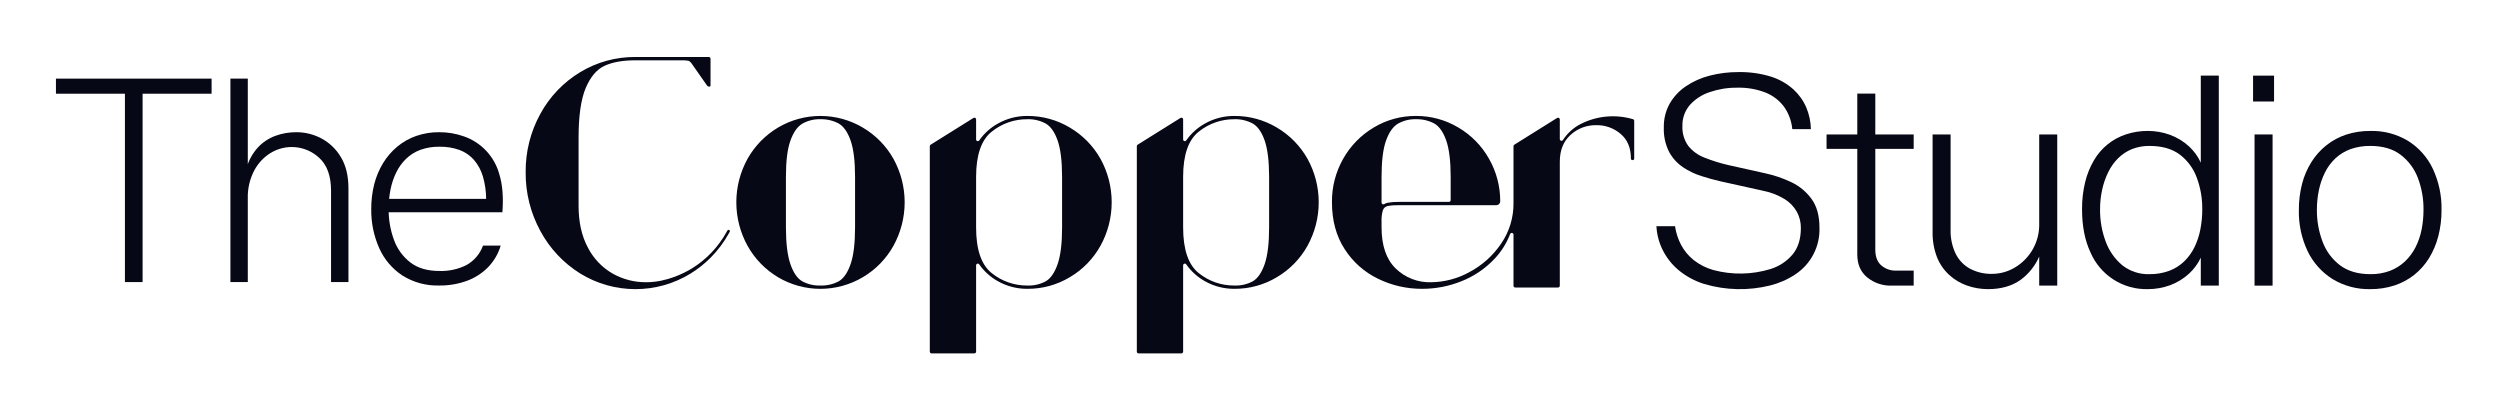
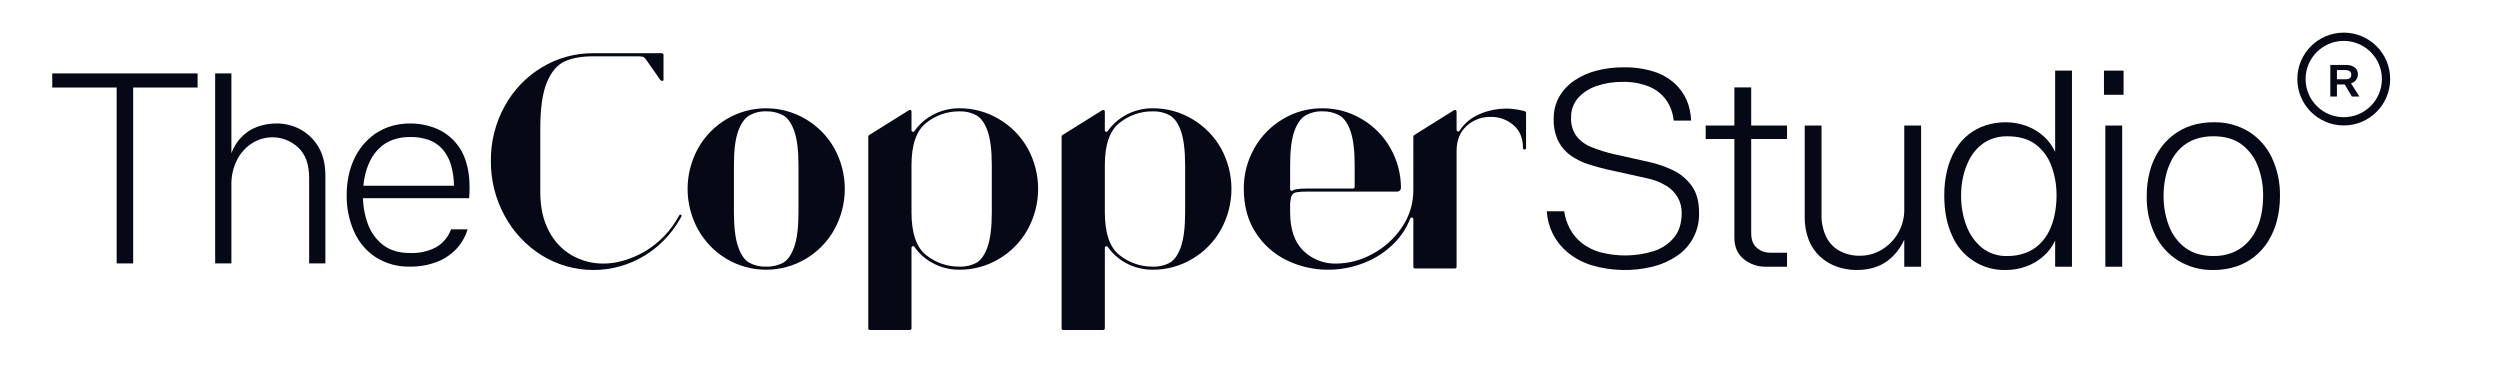
- <svg xmlns="http://www.w3.org/2000/svg" width="127" height="21" viewBox="0 0 127 21" fill="none">
+ <svg xmlns="http://www.w3.org/2000/svg" width="136" height="21" viewBox="0 0 136 21" fill="none">
  <path d="M92.023 10.102C91.756 9.735 91.4 9.442 90.989 9.25C90.567 9.051 90.124 8.9 89.668 8.802L87.792 8.384C87.378 8.289 86.971 8.161 86.577 8.003C86.256 7.881 85.974 7.674 85.76 7.406C85.552 7.111 85.449 6.756 85.467 6.396C85.456 6.009 85.59 5.631 85.842 5.336C86.116 5.032 86.465 4.805 86.855 4.679C87.301 4.526 87.771 4.45 88.243 4.455C88.743 4.44 89.24 4.526 89.706 4.709C90.077 4.86 90.399 5.11 90.636 5.433C90.869 5.768 91.011 6.156 91.049 6.561H91.994C91.986 6.184 91.907 5.811 91.761 5.463C91.61 5.111 91.385 4.795 91.101 4.537C90.773 4.244 90.387 4.025 89.968 3.894C89.429 3.728 88.867 3.65 88.303 3.662C87.814 3.66 87.328 3.72 86.855 3.842C86.424 3.951 86.015 4.133 85.647 4.38C85.308 4.607 85.026 4.908 84.822 5.261C84.616 5.631 84.513 6.049 84.522 6.471C84.505 6.904 84.598 7.333 84.792 7.72C84.961 8.031 85.203 8.297 85.497 8.496C85.784 8.688 86.098 8.839 86.428 8.943C86.758 9.048 87.073 9.136 87.373 9.205L89.534 9.684C89.929 9.758 90.308 9.903 90.652 10.11C90.914 10.27 91.13 10.493 91.281 10.76C91.417 11.012 91.487 11.295 91.484 11.581C91.484 12.139 91.344 12.588 91.064 12.926C90.77 13.274 90.382 13.53 89.946 13.666C89 13.956 87.991 13.974 87.035 13.717C86.672 13.615 86.333 13.443 86.037 13.21C85.775 13 85.558 12.738 85.4 12.441C85.244 12.144 85.139 11.824 85.092 11.492H84.146C84.168 11.905 84.273 12.309 84.454 12.679C84.648 13.075 84.921 13.426 85.257 13.711C85.645 14.035 86.094 14.278 86.577 14.427C87.666 14.749 88.821 14.775 89.923 14.502C90.38 14.388 90.815 14.196 91.207 13.935C91.597 13.677 91.913 13.325 92.127 12.91C92.341 12.495 92.445 12.033 92.429 11.566C92.429 10.959 92.294 10.471 92.023 10.102Z" fill="#070815" />
  <path d="M95.084 6.83V7.563H97.215V6.83H95.084ZM96.33 13.747C96.05 13.758 95.777 13.662 95.565 13.479C95.364 13.3 95.264 13.031 95.265 12.672V4.754H94.35V12.926C94.35 13.424 94.517 13.813 94.853 14.091C95.206 14.377 95.651 14.526 96.105 14.51H97.215V13.747L96.33 13.747ZM92.789 6.83V7.563H94.529V6.83H92.789Z" fill="#070815" />
  <path d="M103.592 6.83V11.372C103.601 11.818 103.491 12.258 103.273 12.648C103.056 13.038 102.739 13.363 102.355 13.59C102.003 13.801 101.601 13.912 101.192 13.912C100.808 13.921 100.429 13.833 100.089 13.657C99.772 13.487 99.516 13.224 99.354 12.903C99.167 12.514 99.076 12.087 99.091 11.656V6.83H98.176V11.775C98.166 12.216 98.242 12.655 98.4 13.067C98.537 13.412 98.751 13.72 99.024 13.971C99.287 14.209 99.596 14.393 99.931 14.509C100.274 14.629 100.634 14.689 100.997 14.688C101.657 14.688 102.21 14.529 102.655 14.211C103.065 13.906 103.389 13.5 103.592 13.032V14.509H104.508V6.83H103.592Z" fill="#070815" />
  <path d="M111.8 3.842V8.264C111.66 7.953 111.458 7.674 111.208 7.443C110.923 7.18 110.589 6.977 110.224 6.845C109.868 6.717 109.493 6.651 109.114 6.651C108.74 6.649 108.367 6.706 108.011 6.822C107.323 7.045 106.741 7.513 106.376 8.137C106.172 8.484 106.02 8.859 105.926 9.25C105.816 9.705 105.763 10.172 105.768 10.639C105.768 11.486 105.911 12.213 106.196 12.821C106.439 13.388 106.848 13.87 107.368 14.203C107.888 14.536 108.497 14.705 109.114 14.688C109.493 14.689 109.868 14.623 110.224 14.495C110.589 14.363 110.923 14.16 111.208 13.897C111.456 13.668 111.658 13.393 111.8 13.086V14.51H112.715V3.842H111.8ZM111.778 11.656C111.718 11.969 111.617 12.273 111.478 12.56C111.347 12.827 111.172 13.069 110.96 13.276C110.742 13.486 110.485 13.648 110.202 13.755C109.878 13.875 109.535 13.933 109.19 13.927C108.69 13.944 108.2 13.782 107.808 13.471C107.427 13.151 107.138 12.736 106.968 12.268C106.774 11.747 106.678 11.195 106.683 10.639C106.682 10.303 106.717 9.968 106.789 9.639C106.855 9.331 106.958 9.033 107.096 8.75C107.223 8.487 107.393 8.247 107.599 8.04C107.799 7.842 108.036 7.684 108.296 7.577C108.58 7.465 108.884 7.409 109.19 7.413C109.829 7.413 110.344 7.56 110.735 7.853C111.129 8.153 111.429 8.561 111.597 9.027C111.788 9.543 111.882 10.089 111.875 10.639C111.876 10.98 111.843 11.321 111.778 11.656Z" fill="#070815" />
  <path d="M114.531 6.83V14.51H115.447V6.83H114.531ZM114.456 3.842V5.156H115.522V3.842L114.456 3.842Z" fill="#070815" />
  <path d="M123.587 8.571C123.312 7.991 122.877 7.501 122.333 7.159C121.755 6.81 121.089 6.634 120.414 6.652C119.998 6.648 119.585 6.71 119.19 6.837C118.826 6.956 118.486 7.138 118.185 7.376C117.887 7.612 117.631 7.897 117.428 8.219C117.211 8.563 117.048 8.938 116.947 9.332C116.834 9.769 116.779 10.218 116.782 10.669C116.766 11.395 116.92 12.114 117.232 12.769C117.513 13.35 117.953 13.839 118.501 14.181C119.077 14.528 119.741 14.704 120.414 14.688C120.828 14.692 121.241 14.629 121.636 14.502C122 14.383 122.341 14.201 122.642 13.964C122.938 13.727 123.192 13.442 123.392 13.12C123.604 12.774 123.763 12.399 123.864 12.006C123.977 11.57 124.033 11.12 124.03 10.669C124.045 9.945 123.893 9.227 123.587 8.571ZM123.017 11.664C122.955 11.975 122.852 12.277 122.709 12.56C122.573 12.828 122.393 13.07 122.176 13.277C121.957 13.484 121.699 13.646 121.418 13.755C121.097 13.875 120.756 13.934 120.414 13.927C119.783 13.927 119.268 13.775 118.868 13.472C118.464 13.163 118.157 12.746 117.983 12.268C117.79 11.753 117.693 11.206 117.698 10.655C117.697 10.316 117.732 9.978 117.802 9.647C117.867 9.339 117.97 9.04 118.11 8.758C118.242 8.492 118.42 8.252 118.635 8.048C118.856 7.841 119.117 7.681 119.401 7.577C119.726 7.463 120.069 7.408 120.414 7.413C121.044 7.413 121.556 7.563 121.951 7.862C122.349 8.165 122.654 8.574 122.829 9.042C123.024 9.557 123.121 10.104 123.114 10.655C123.115 10.994 123.083 11.332 123.017 11.664Z" fill="#070815" />
  <path d="M36.952 11.711L36.924 11.76C36.499 12.542 35.874 13.198 35.112 13.659C34.775 13.861 33.875 14.337 32.836 14.337C32.232 14.344 31.638 14.191 31.114 13.893C30.578 13.583 30.143 13.124 29.862 12.572C29.548 11.986 29.392 11.281 29.392 10.456V6.994C29.392 5.89 29.512 5.051 29.752 4.477C29.993 3.903 30.315 3.524 30.719 3.339C31.122 3.155 31.643 3.063 32.282 3.064H34.6C34.727 3.058 34.853 3.066 34.978 3.088C35.044 3.119 35.1 3.169 35.138 3.231L35.91 4.335C35.923 4.354 35.941 4.371 35.961 4.382C35.981 4.394 36.004 4.4 36.028 4.401C36.037 4.402 36.046 4.401 36.054 4.399C36.063 4.396 36.071 4.391 36.078 4.385C36.084 4.378 36.089 4.37 36.092 4.362C36.095 4.353 36.096 4.344 36.095 4.335V2.983C36.095 2.96 36.086 2.938 36.069 2.921C36.053 2.905 36.031 2.895 36.008 2.895H32.282C31.293 2.887 30.322 3.153 29.475 3.665C28.624 4.178 27.926 4.909 27.451 5.781C26.95 6.69 26.693 7.712 26.704 8.75C26.694 9.793 26.951 10.821 27.451 11.736C27.926 12.62 28.624 13.364 29.475 13.894C30.316 14.412 31.284 14.687 32.272 14.688C33.259 14.69 34.228 14.418 35.071 13.903C35.445 13.673 35.792 13.399 36.102 13.088C36.47 12.715 36.785 12.293 37.038 11.835C37.051 11.812 37.062 11.792 37.069 11.777C37.074 11.77 37.077 11.761 37.078 11.752C37.079 11.743 37.079 11.734 37.077 11.726C37.074 11.717 37.07 11.709 37.065 11.702C37.059 11.695 37.053 11.689 37.045 11.684C37.037 11.68 37.029 11.677 37.02 11.676C37.011 11.675 37.002 11.675 36.993 11.678C36.984 11.68 36.976 11.684 36.969 11.69C36.962 11.696 36.956 11.703 36.952 11.71V11.711Z" fill="#070815" />
  <path d="M45.386 8.065C45.015 7.406 44.475 6.858 43.823 6.476C43.173 6.093 42.431 5.89 41.676 5.89C40.921 5.89 40.18 6.093 39.53 6.476C38.881 6.86 38.345 7.408 37.976 8.065C37.602 8.742 37.405 9.503 37.405 10.277C37.405 11.05 37.602 11.812 37.976 12.489C38.343 13.149 38.88 13.701 39.53 14.087C40.18 14.47 40.921 14.673 41.676 14.673C42.431 14.673 43.173 14.47 43.823 14.087C44.477 13.703 45.017 13.151 45.386 12.489C45.76 11.812 45.957 11.05 45.957 10.277C45.957 9.503 45.76 8.742 45.386 8.065ZM43.437 11.544C43.437 12.358 43.362 12.983 43.21 13.417C43.059 13.852 42.86 14.142 42.614 14.287C42.325 14.442 42 14.517 41.673 14.504C41.351 14.516 41.032 14.441 40.749 14.287C40.502 14.143 40.303 13.853 40.153 13.417C40.002 12.982 39.926 12.357 39.925 11.544V8.985C39.925 8.182 40.001 7.569 40.153 7.145C40.304 6.721 40.506 6.434 40.757 6.283C41.036 6.126 41.353 6.047 41.673 6.057C41.997 6.047 42.319 6.122 42.605 6.274C42.857 6.42 43.059 6.707 43.21 7.136C43.361 7.566 43.437 8.183 43.437 8.985V11.544Z" fill="#070815" />
  <path d="M55.903 8.065C55.532 7.406 54.993 6.858 54.34 6.476C53.69 6.088 52.947 5.886 52.19 5.89C51.666 5.886 51.151 6.019 50.695 6.276C50.317 6.485 49.991 6.779 49.744 7.134C49.733 7.149 49.718 7.16 49.701 7.166C49.684 7.172 49.665 7.173 49.647 7.167C49.63 7.162 49.614 7.151 49.603 7.136C49.592 7.122 49.586 7.104 49.586 7.085V6.063C49.586 6.048 49.582 6.033 49.574 6.019C49.566 6.006 49.554 5.995 49.541 5.988C49.527 5.98 49.512 5.977 49.496 5.977C49.481 5.978 49.466 5.982 49.453 5.991L47.275 7.352C47.262 7.36 47.252 7.37 47.245 7.383C47.238 7.396 47.234 7.41 47.234 7.425V17.865C47.234 17.876 47.236 17.887 47.241 17.898C47.245 17.908 47.252 17.918 47.26 17.926C47.268 17.934 47.277 17.94 47.288 17.945C47.298 17.949 47.31 17.951 47.321 17.951H49.499C49.522 17.951 49.544 17.942 49.56 17.926C49.577 17.909 49.586 17.887 49.586 17.865V13.477C49.586 13.459 49.592 13.441 49.603 13.426C49.614 13.412 49.63 13.401 49.647 13.395C49.665 13.39 49.684 13.39 49.701 13.396C49.718 13.402 49.733 13.414 49.744 13.429C49.991 13.784 50.317 14.077 50.695 14.287C51.151 14.544 51.666 14.676 52.19 14.672C52.947 14.677 53.69 14.475 54.34 14.086C54.995 13.703 55.534 13.151 55.903 12.488C56.278 11.811 56.474 11.05 56.474 10.276C56.474 9.502 56.278 8.741 55.903 8.064L55.903 8.065ZM53.954 11.544C53.954 12.358 53.878 12.983 53.727 13.418C53.575 13.852 53.376 14.142 53.13 14.287C52.842 14.443 52.517 14.518 52.189 14.505C51.533 14.51 50.895 14.289 50.384 13.878C49.851 13.459 49.585 12.681 49.586 11.544V8.985C49.586 7.87 49.852 7.103 50.384 6.685C50.895 6.274 51.533 6.052 52.189 6.057C52.514 6.046 52.836 6.122 53.122 6.276C53.374 6.42 53.576 6.707 53.727 7.136C53.877 7.566 53.953 8.182 53.954 8.985V11.544Z" fill="#070815" />
  <path d="M66.42 8.065C66.049 7.406 65.51 6.858 64.857 6.476C64.207 6.088 63.463 5.886 62.706 5.89C62.183 5.886 61.668 6.019 61.212 6.276C60.834 6.486 60.508 6.779 60.26 7.134C60.25 7.149 60.235 7.16 60.218 7.166C60.2 7.173 60.181 7.173 60.164 7.167C60.146 7.162 60.131 7.151 60.12 7.136C60.109 7.122 60.103 7.104 60.103 7.085V6.064C60.103 6.049 60.099 6.034 60.091 6.02C60.083 6.007 60.071 5.996 60.058 5.988C60.044 5.981 60.029 5.977 60.013 5.978C59.998 5.978 59.983 5.982 59.969 5.991L57.791 7.352C57.779 7.36 57.769 7.37 57.762 7.383C57.755 7.396 57.751 7.41 57.751 7.425V17.865C57.751 17.876 57.753 17.887 57.757 17.898C57.762 17.908 57.768 17.918 57.776 17.926C57.784 17.934 57.794 17.94 57.804 17.945C57.815 17.949 57.826 17.951 57.838 17.951H60.016C60.039 17.951 60.061 17.942 60.077 17.926C60.093 17.909 60.103 17.887 60.103 17.865V13.477C60.103 13.459 60.109 13.441 60.12 13.426C60.131 13.412 60.146 13.401 60.164 13.395C60.181 13.39 60.2 13.39 60.218 13.396C60.235 13.402 60.25 13.414 60.26 13.429C60.509 13.783 60.834 14.076 61.212 14.287C61.668 14.543 62.183 14.676 62.706 14.672C63.463 14.677 64.207 14.475 64.857 14.086C65.511 13.703 66.051 13.151 66.42 12.488C66.794 11.811 66.991 11.05 66.991 10.276C66.991 9.502 66.794 8.741 66.42 8.064V8.065ZM64.471 11.544C64.471 12.358 64.395 12.983 64.244 13.418C64.092 13.852 63.893 14.142 63.647 14.287C63.359 14.443 63.034 14.518 62.706 14.505C62.05 14.51 61.413 14.289 60.901 13.878C60.369 13.459 60.103 12.681 60.103 11.544V8.985C60.103 7.87 60.369 7.103 60.901 6.685C61.412 6.274 62.05 6.052 62.706 6.057C63.031 6.046 63.353 6.122 63.639 6.276C63.892 6.42 64.093 6.707 64.244 7.136C64.394 7.566 64.47 8.182 64.471 8.985V11.544Z" fill="#070815" />
  <path d="M82.956 6.055C82.071 5.794 81.119 5.881 80.297 6.3C79.931 6.487 79.622 6.767 79.399 7.112C79.389 7.128 79.374 7.14 79.356 7.147C79.338 7.154 79.319 7.155 79.301 7.149C79.282 7.144 79.266 7.133 79.255 7.118C79.244 7.103 79.238 7.084 79.238 7.066V6.066C79.237 6.05 79.233 6.034 79.225 6.021C79.217 6.007 79.206 5.996 79.192 5.989C79.178 5.981 79.162 5.977 79.146 5.978C79.131 5.978 79.115 5.983 79.102 5.992L76.926 7.352C76.914 7.36 76.903 7.37 76.896 7.383C76.889 7.396 76.885 7.411 76.886 7.426V10.306C76.895 11.046 76.675 11.771 76.255 12.38C75.847 12.984 75.296 13.478 74.652 13.819C74.055 14.151 73.385 14.329 72.703 14.338C72.37 14.349 72.038 14.292 71.728 14.171C71.417 14.051 71.135 13.868 70.897 13.635C70.42 13.167 70.183 12.47 70.183 11.544V11.26C70.173 11.065 70.196 10.87 70.25 10.682C70.268 10.628 70.3 10.58 70.343 10.542C70.386 10.504 70.438 10.477 70.493 10.465C70.69 10.431 70.89 10.418 71.09 10.424H76.011C76.063 10.424 76.114 10.404 76.152 10.367C76.189 10.33 76.211 10.28 76.212 10.228C76.214 10.223 76.214 10.218 76.212 10.214C76.211 9.46 76.015 8.72 75.642 8.065C75.272 7.406 74.733 6.858 74.081 6.476C73.431 6.088 72.687 5.886 71.93 5.89C71.176 5.885 70.434 6.088 69.788 6.476C69.139 6.86 68.603 7.408 68.234 8.065C67.852 8.737 67.655 9.499 67.663 10.273C67.663 11.199 67.878 11.994 68.309 12.656C68.724 13.306 69.312 13.828 70.007 14.162C70.705 14.502 71.472 14.677 72.249 14.672C72.931 14.673 73.607 14.542 74.24 14.287C74.877 14.036 75.451 13.647 75.92 13.15C76.266 12.785 76.536 12.356 76.716 11.887C76.724 11.869 76.738 11.853 76.756 11.843C76.774 11.833 76.794 11.83 76.814 11.834C76.834 11.838 76.852 11.848 76.865 11.864C76.878 11.88 76.885 11.899 76.886 11.92V14.518C76.886 14.529 76.888 14.541 76.892 14.551C76.897 14.562 76.903 14.572 76.911 14.58C76.92 14.588 76.929 14.594 76.94 14.599C76.951 14.603 76.962 14.605 76.974 14.605H79.15C79.161 14.605 79.172 14.603 79.183 14.599C79.194 14.594 79.204 14.588 79.212 14.58C79.22 14.572 79.226 14.562 79.231 14.551C79.235 14.541 79.238 14.529 79.238 14.518V8.216C79.238 7.636 79.42 7.181 79.784 6.852C80.139 6.527 80.605 6.35 81.086 6.359C81.54 6.349 81.983 6.506 82.329 6.802C82.677 7.098 82.85 7.514 82.85 8.049C82.849 8.06 82.85 8.071 82.853 8.082C82.857 8.093 82.863 8.103 82.871 8.111C82.879 8.119 82.889 8.125 82.9 8.129C82.911 8.132 82.922 8.133 82.934 8.132C82.945 8.133 82.957 8.132 82.968 8.129C82.978 8.125 82.988 8.119 82.997 8.111C83.005 8.103 83.011 8.093 83.015 8.082C83.019 8.071 83.02 8.06 83.018 8.049V6.139C83.018 6.12 83.012 6.102 83.001 6.087C82.99 6.072 82.974 6.061 82.956 6.055ZM70.183 8.985C70.183 8.182 70.259 7.569 70.41 7.145C70.561 6.721 70.763 6.434 71.015 6.283C71.293 6.125 71.61 6.047 71.93 6.057C72.255 6.047 72.577 6.122 72.863 6.275C73.114 6.42 73.316 6.706 73.468 7.136C73.618 7.566 73.694 8.183 73.694 8.985V10.168C73.694 10.18 73.691 10.191 73.687 10.202C73.682 10.213 73.676 10.222 73.668 10.231C73.659 10.239 73.65 10.245 73.639 10.249C73.629 10.254 73.617 10.256 73.606 10.256H71.09C70.893 10.251 70.696 10.265 70.501 10.298C70.438 10.31 70.377 10.334 70.321 10.367C70.308 10.376 70.292 10.381 70.276 10.382C70.26 10.383 70.245 10.38 70.23 10.372C70.216 10.365 70.204 10.354 70.196 10.341C70.188 10.327 70.183 10.311 70.183 10.296V8.985Z" fill="#070815" />
  <path d="M6.346 14.33V4.761H2.842V3.994H10.749V4.761H7.244V14.33H6.346Z" fill="#070815" />
  <path d="M11.705 14.33V3.994H12.588V8.641L12.516 8.569C12.62 8.174 12.816 7.809 13.088 7.505C13.333 7.237 13.638 7.031 13.979 6.904C14.322 6.778 14.685 6.714 15.05 6.716C15.497 6.714 15.938 6.824 16.332 7.034C16.741 7.254 17.081 7.582 17.317 7.982C17.573 8.402 17.701 8.931 17.701 9.568V14.33H16.817V9.683C16.817 8.94 16.617 8.385 16.216 8.019C15.886 7.711 15.464 7.521 15.015 7.478C14.566 7.435 14.115 7.541 13.732 7.78C13.382 8 13.097 8.31 12.907 8.677C12.685 9.109 12.575 9.589 12.588 10.074V14.33H11.705Z" fill="#070815" />
  <path d="M22.306 14.504C21.649 14.523 21.002 14.346 20.445 13.997C19.926 13.657 19.517 13.174 19.265 12.607C18.986 11.979 18.848 11.297 18.859 10.61C18.857 10.188 18.908 9.767 19.011 9.357C19.107 8.98 19.258 8.619 19.46 8.286C19.654 7.968 19.898 7.684 20.184 7.447C20.47 7.209 20.797 7.026 21.148 6.904C21.525 6.775 21.922 6.711 22.321 6.716C22.742 6.715 23.161 6.786 23.559 6.925C23.993 7.074 24.384 7.327 24.699 7.661C25.013 7.995 25.241 8.401 25.363 8.843C25.527 9.365 25.58 10.011 25.522 10.783H19.222V10.103H24.696C24.694 9.716 24.638 9.331 24.53 8.959C24.44 8.653 24.287 8.37 24.081 8.127C23.883 7.9 23.631 7.726 23.349 7.62C23.02 7.503 22.671 7.446 22.321 7.454C21.991 7.448 21.662 7.502 21.351 7.613C21.08 7.713 20.834 7.868 20.627 8.069C20.421 8.27 20.252 8.505 20.127 8.764C19.993 9.04 19.896 9.332 19.837 9.632C19.774 9.954 19.742 10.282 19.743 10.61C19.737 11.145 19.828 11.677 20.011 12.18C20.173 12.635 20.462 13.035 20.844 13.331C21.22 13.621 21.713 13.765 22.321 13.765C22.8 13.782 23.276 13.677 23.704 13.461C24.09 13.243 24.385 12.894 24.537 12.477H25.435C25.316 12.881 25.102 13.251 24.812 13.556C24.512 13.867 24.146 14.107 23.74 14.258C23.282 14.428 22.795 14.511 22.306 14.504Z" fill="#070815" />
+   <circle cx="127.5" cy="4.3" r="2.3" fill="none" stroke="#070815" stroke-width="0.45" />
+   <text x="127.5" y="5.25" font-family="Arial, Helvetica, sans-serif" font-size="2.5" font-weight="700" fill="#070815" text-anchor="middle">R</text>
</svg>
